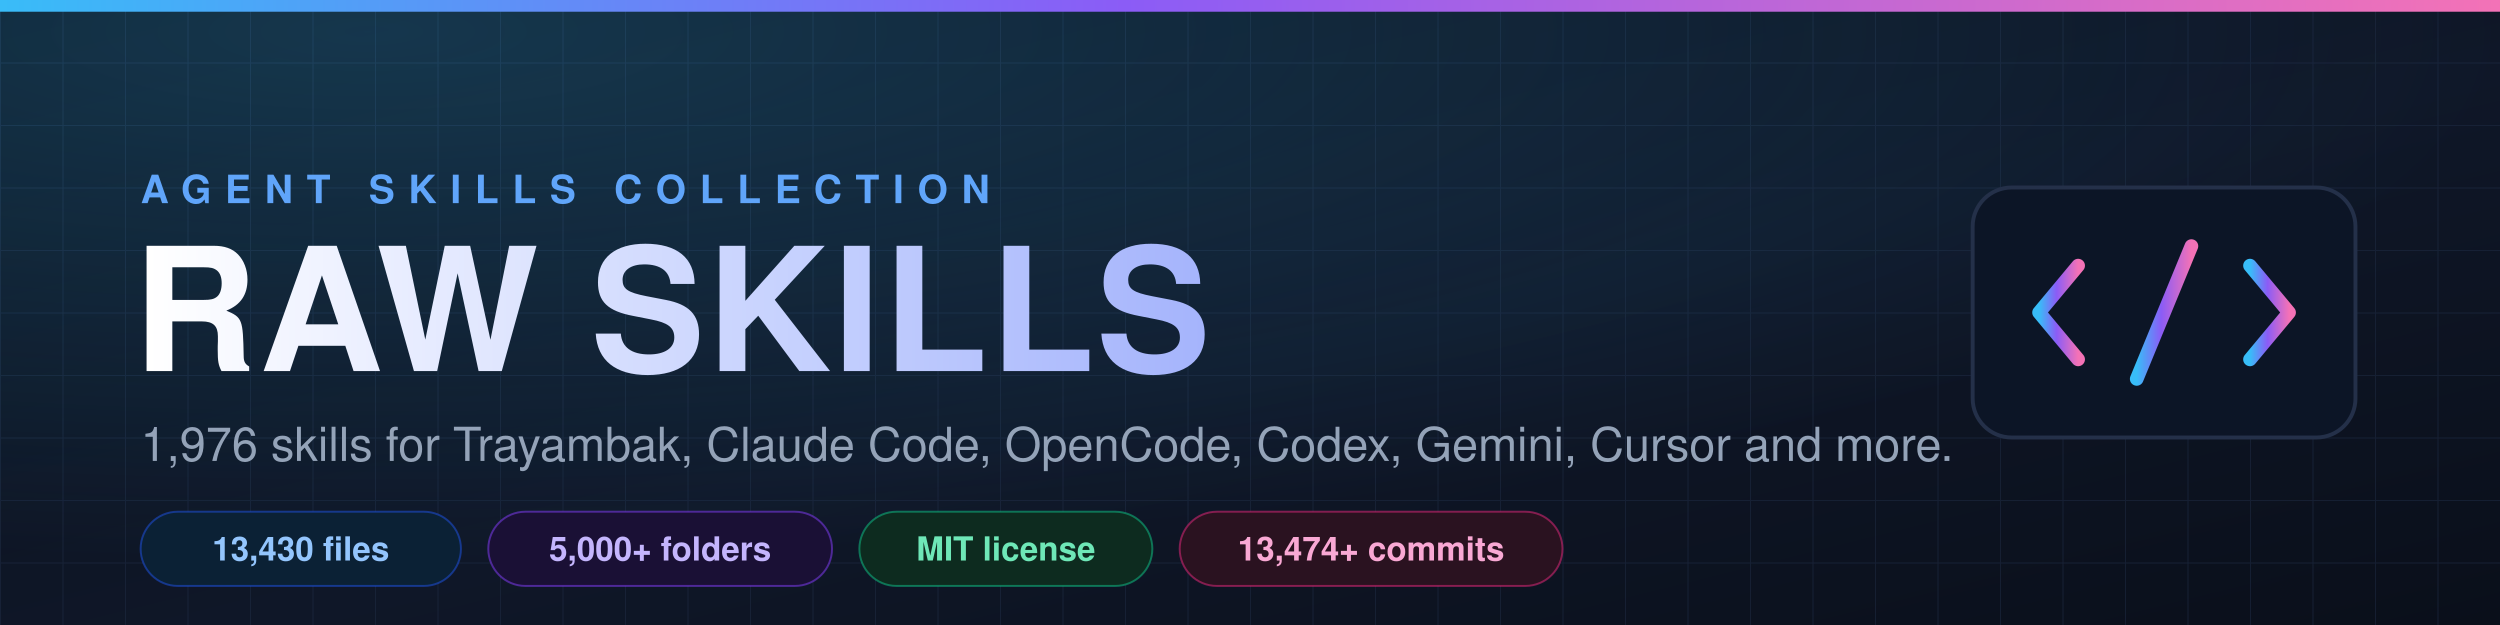
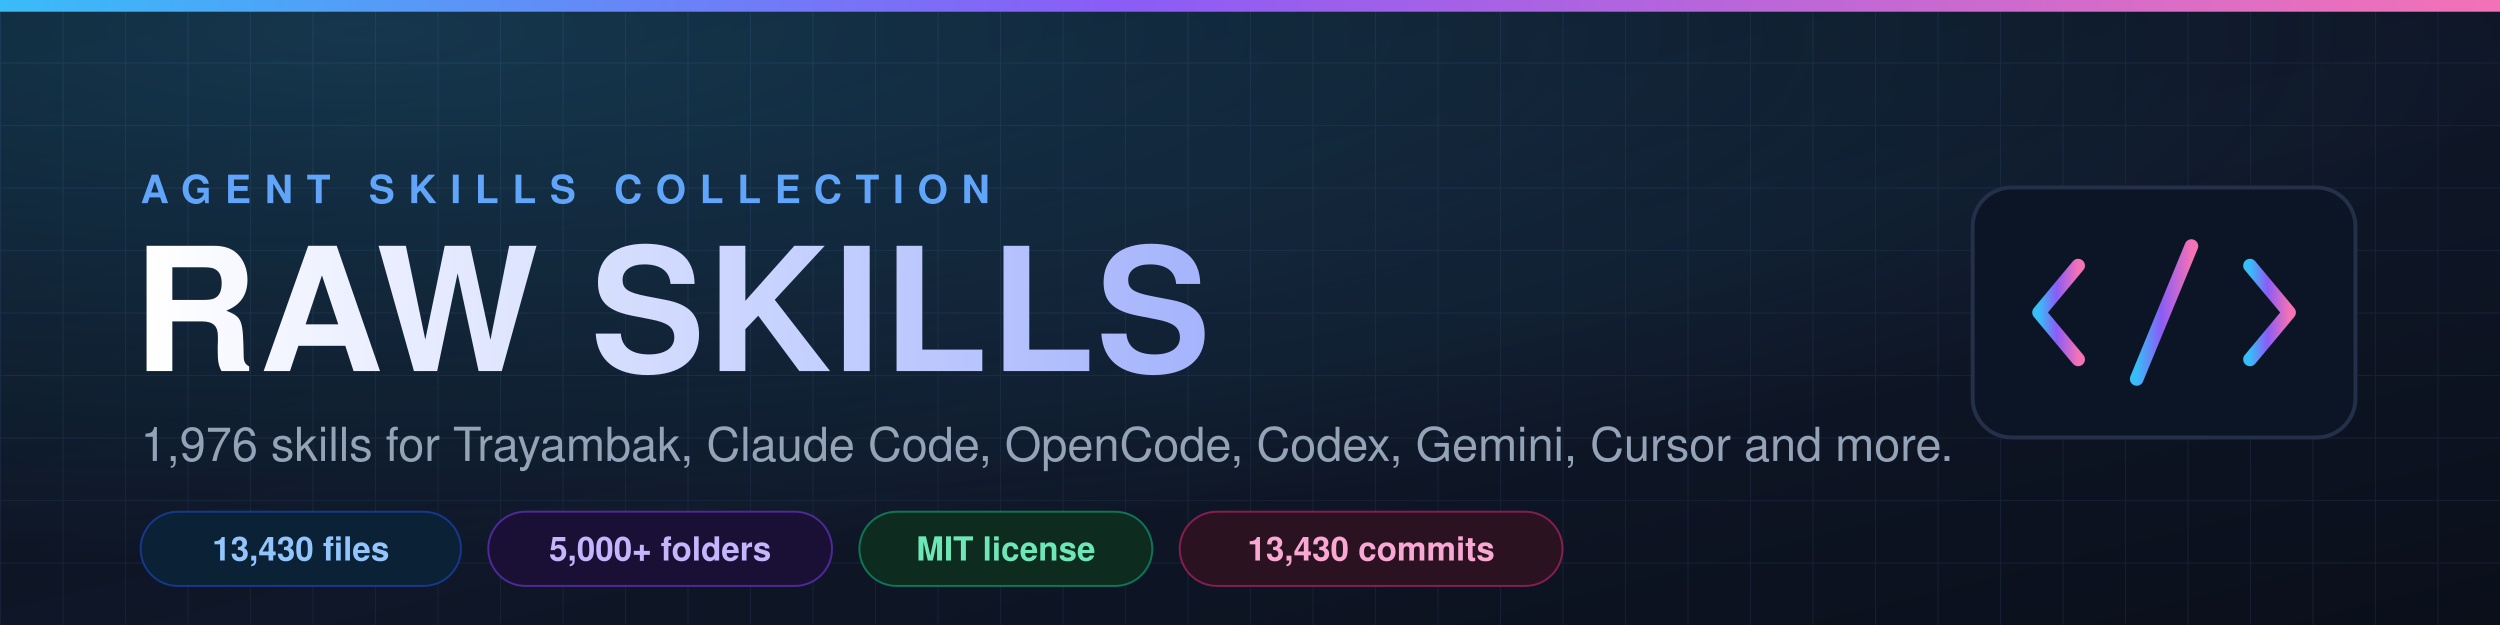
<svg xmlns="http://www.w3.org/2000/svg" width="1280" height="320" viewBox="0 0 1280 320" role="img" aria-label="RAW SKILLS - agent skills collection">
  <defs>
    <linearGradient id="bg" x1="0" y1="0" x2="1" y2="1">
      <stop offset="0%" stop-color="#0a0f1a" />
      <stop offset="55%" stop-color="#0f1728" />
      <stop offset="100%" stop-color="#0a0f1a" />
    </linearGradient>
    <linearGradient id="accent" x1="0" y1="0" x2="1" y2="0">
      <stop offset="0%" stop-color="#38bdf8" />
      <stop offset="45%" stop-color="#8b5cf6" />
      <stop offset="100%" stop-color="#f472b6" />
    </linearGradient>
    <linearGradient id="title" x1="0" y1="0" x2="1" y2="0">
      <stop offset="0%" stop-color="#ffffff" />
      <stop offset="60%" stop-color="#c7d2fe" />
      <stop offset="100%" stop-color="#a5b4fc" />
    </linearGradient>
    <pattern id="grid" width="32" height="32" patternUnits="userSpaceOnUse">
      <path d="M 32 0 L 0 0 0 32" fill="none" stroke="#1e2a44" stroke-width="1" opacity="0.55" />
    </pattern>
    <radialGradient id="glow" cx="0.15" cy="0.05" r="0.85">
      <stop offset="0%" stop-color="#38bdf8" stop-opacity="0.22" />
      <stop offset="100%" stop-color="#38bdf8" stop-opacity="0" />
    </radialGradient>
  </defs>
  <rect width="1280" height="320" fill="url(#bg)" />
  <rect width="1280" height="320" fill="url(#grid)" />
  <rect width="1280" height="320" fill="url(#glow)" />
  <rect x="0" y="0" width="1280" height="6" fill="url(#accent)" />
  <g font-family="Segoe UI, -apple-system, Helvetica, Arial, sans-serif">
    <text x="72" y="104" font-size="20" letter-spacing="7" fill="#60a5fa" font-weight="600">AGENT SKILLS COLLECTION</text>
    <text x="68" y="190" font-size="88" font-weight="800" fill="url(#title)" letter-spacing="1">RAW SKILLS</text>
    <text x="72" y="236" font-size="24" fill="#94a3b8">1,976 skills for Trayambak, Claude Code, OpenCode, Codex, Gemini, Cursor and more.</text>
    <g font-size="17" font-weight="600">
      <rect x="72" y="262" width="164" height="38" rx="19" fill="#0b2135" stroke="#1d4ed8" stroke-opacity="0.55" />
      <text x="154" y="287" fill="#93c5fd" text-anchor="middle">13,430 files</text>
      <rect x="250" y="262" width="176" height="38" rx="19" fill="#1a1035" stroke="#7c3aed" stroke-opacity="0.55" />
      <text x="338" y="287" fill="#c4b5fd" text-anchor="middle">5,000+ folders</text>
      <rect x="440" y="262" width="150" height="38" rx="19" fill="#0d2b1f" stroke="#10b981" stroke-opacity="0.55" />
      <text x="515" y="287" fill="#6ee7b7" text-anchor="middle">MIT license</text>
      <rect x="604" y="262" width="196" height="38" rx="19" fill="#2a1220" stroke="#db2777" stroke-opacity="0.55" />
-       <text x="702" y="287" fill="#f9a8d4" text-anchor="middle">13,474+ commits</text>
+       <text x="702" y="287" fill="#f9a8d4" text-anchor="middle">13,430 commits</text>
    </g>
  </g>
  <g transform="translate(1010 96)">
    <rect x="0" y="0" width="196" height="128" rx="20" fill="#0c1526" stroke="#243049" stroke-width="2" />
    <g fill="none" stroke="url(#accent)" stroke-width="7" stroke-linecap="round" stroke-linejoin="round">
      <path d="M 54 40 L 34 64 L 54 88" />
      <path d="M 142 40 L 162 64 L 142 88" />
      <path d="M 112 30 L 84 98" />
    </g>
  </g>
</svg>
